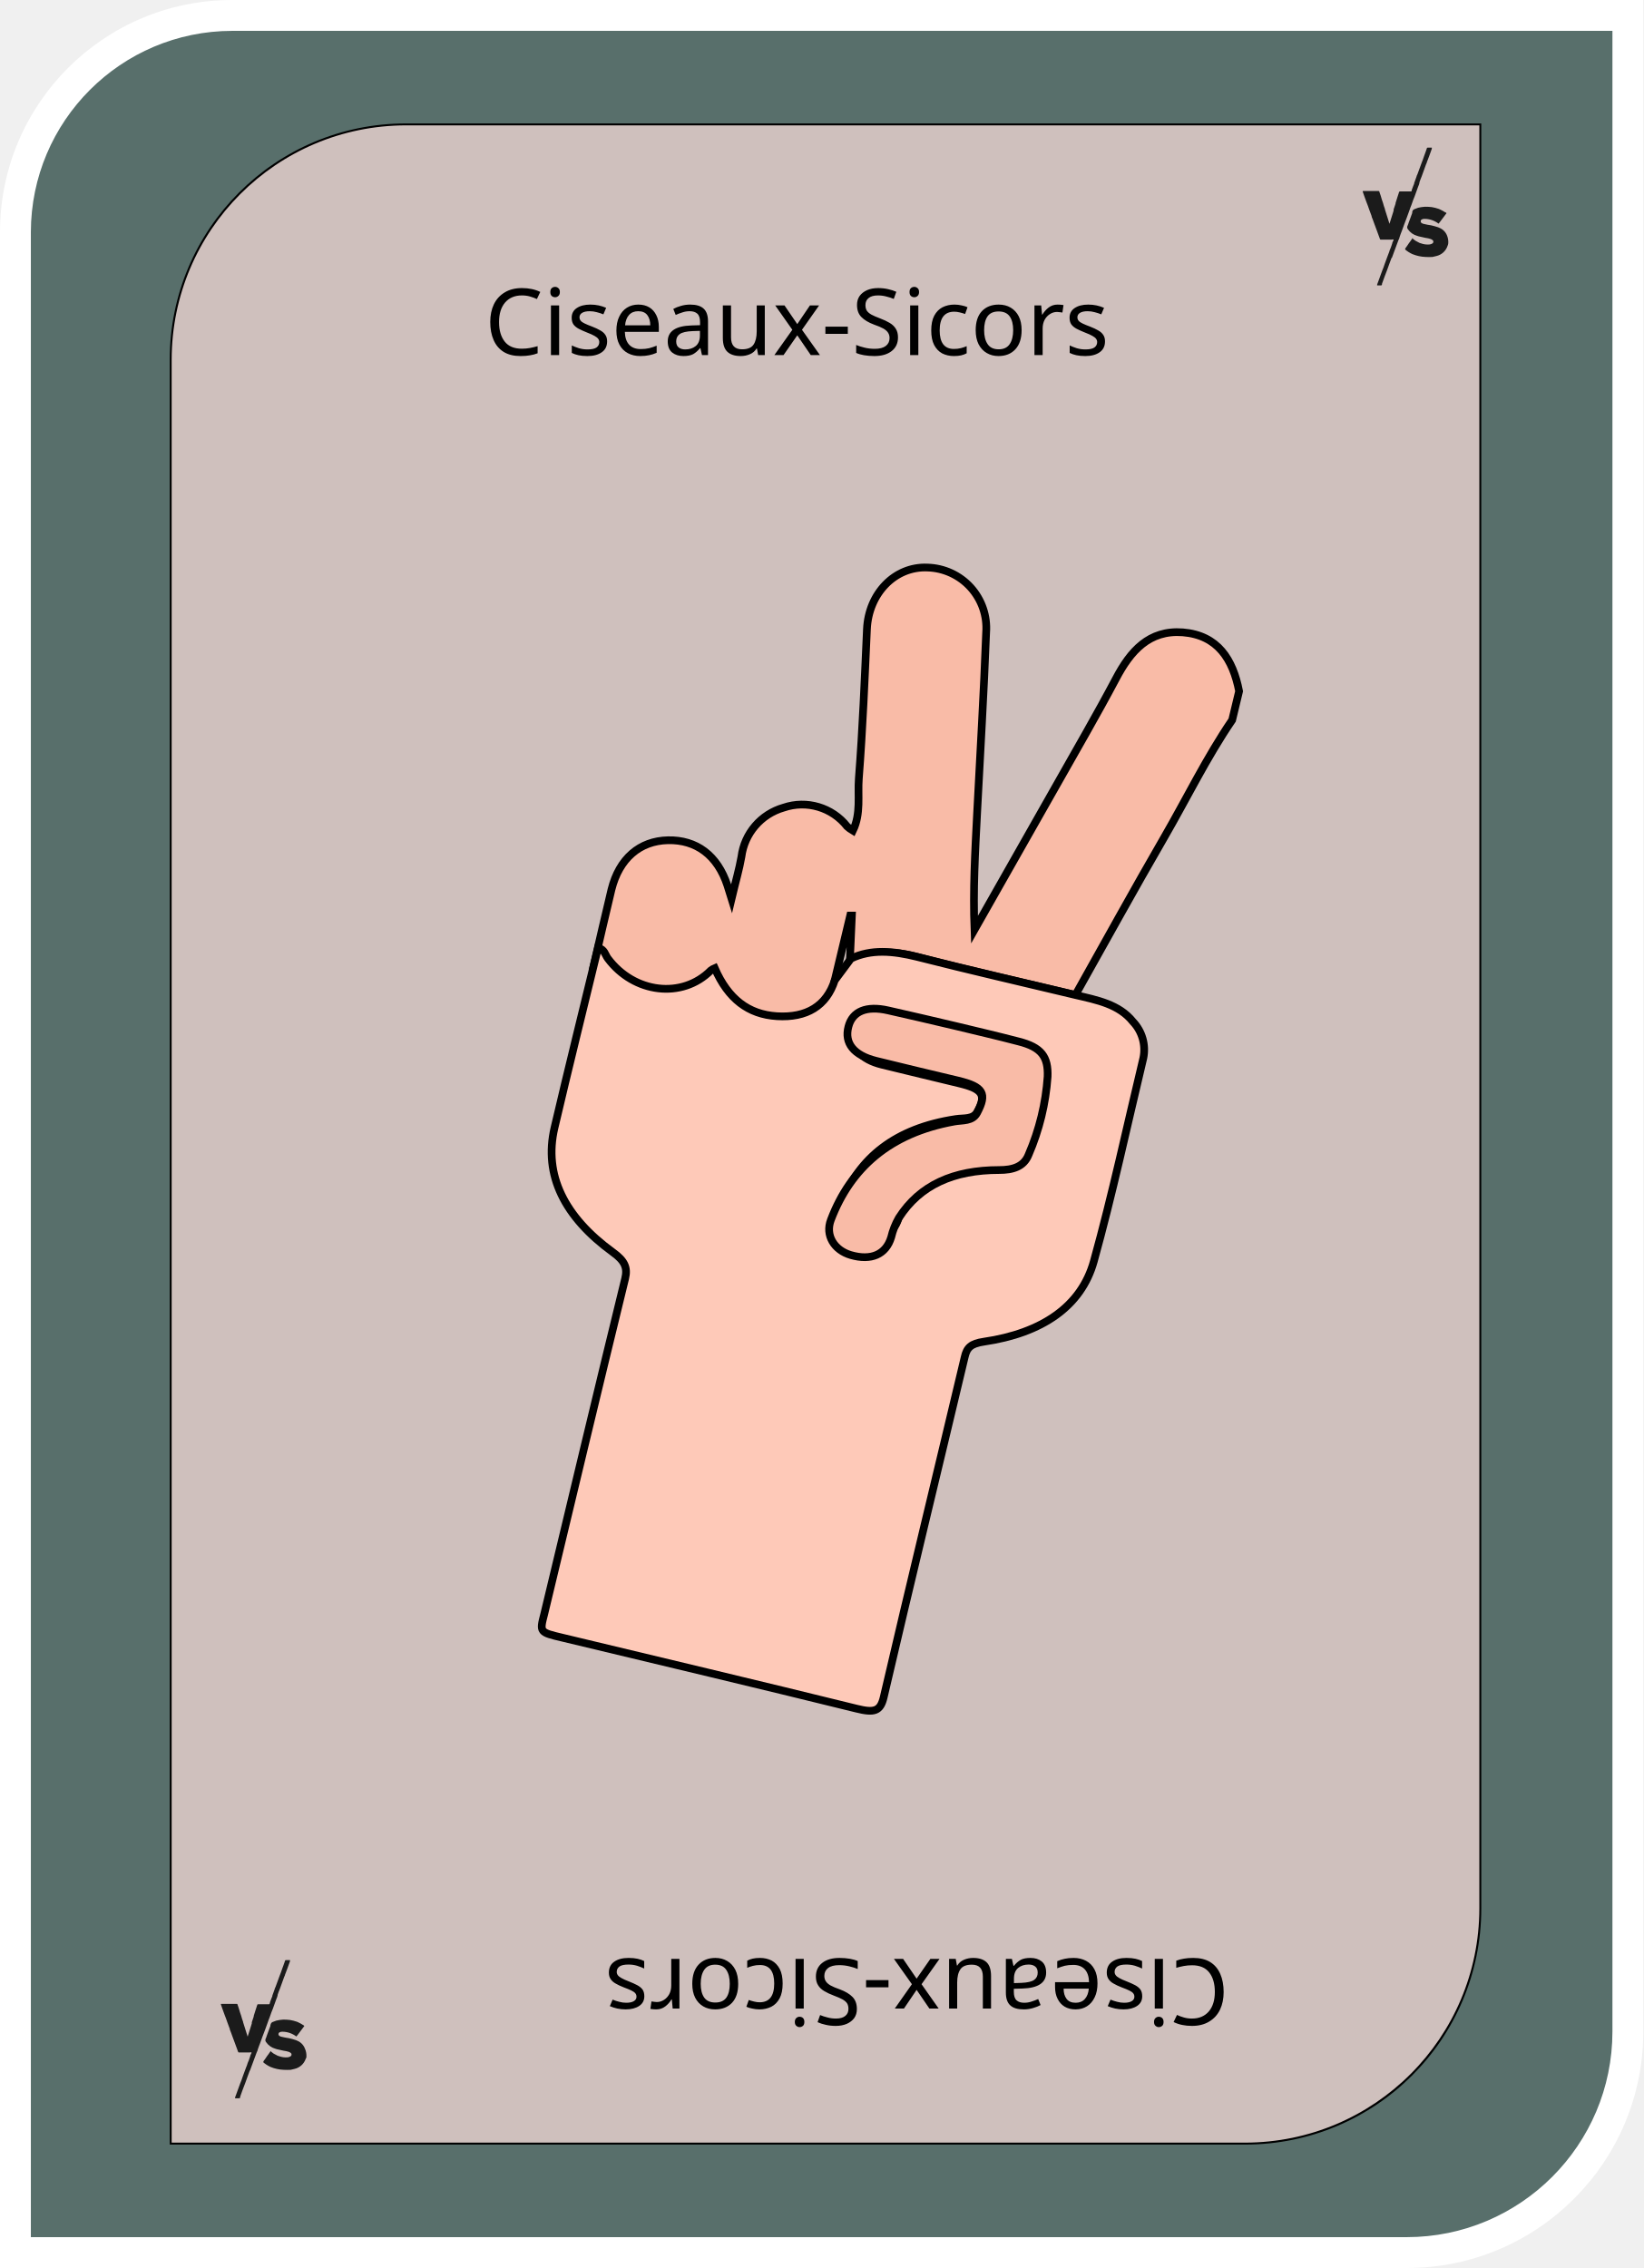
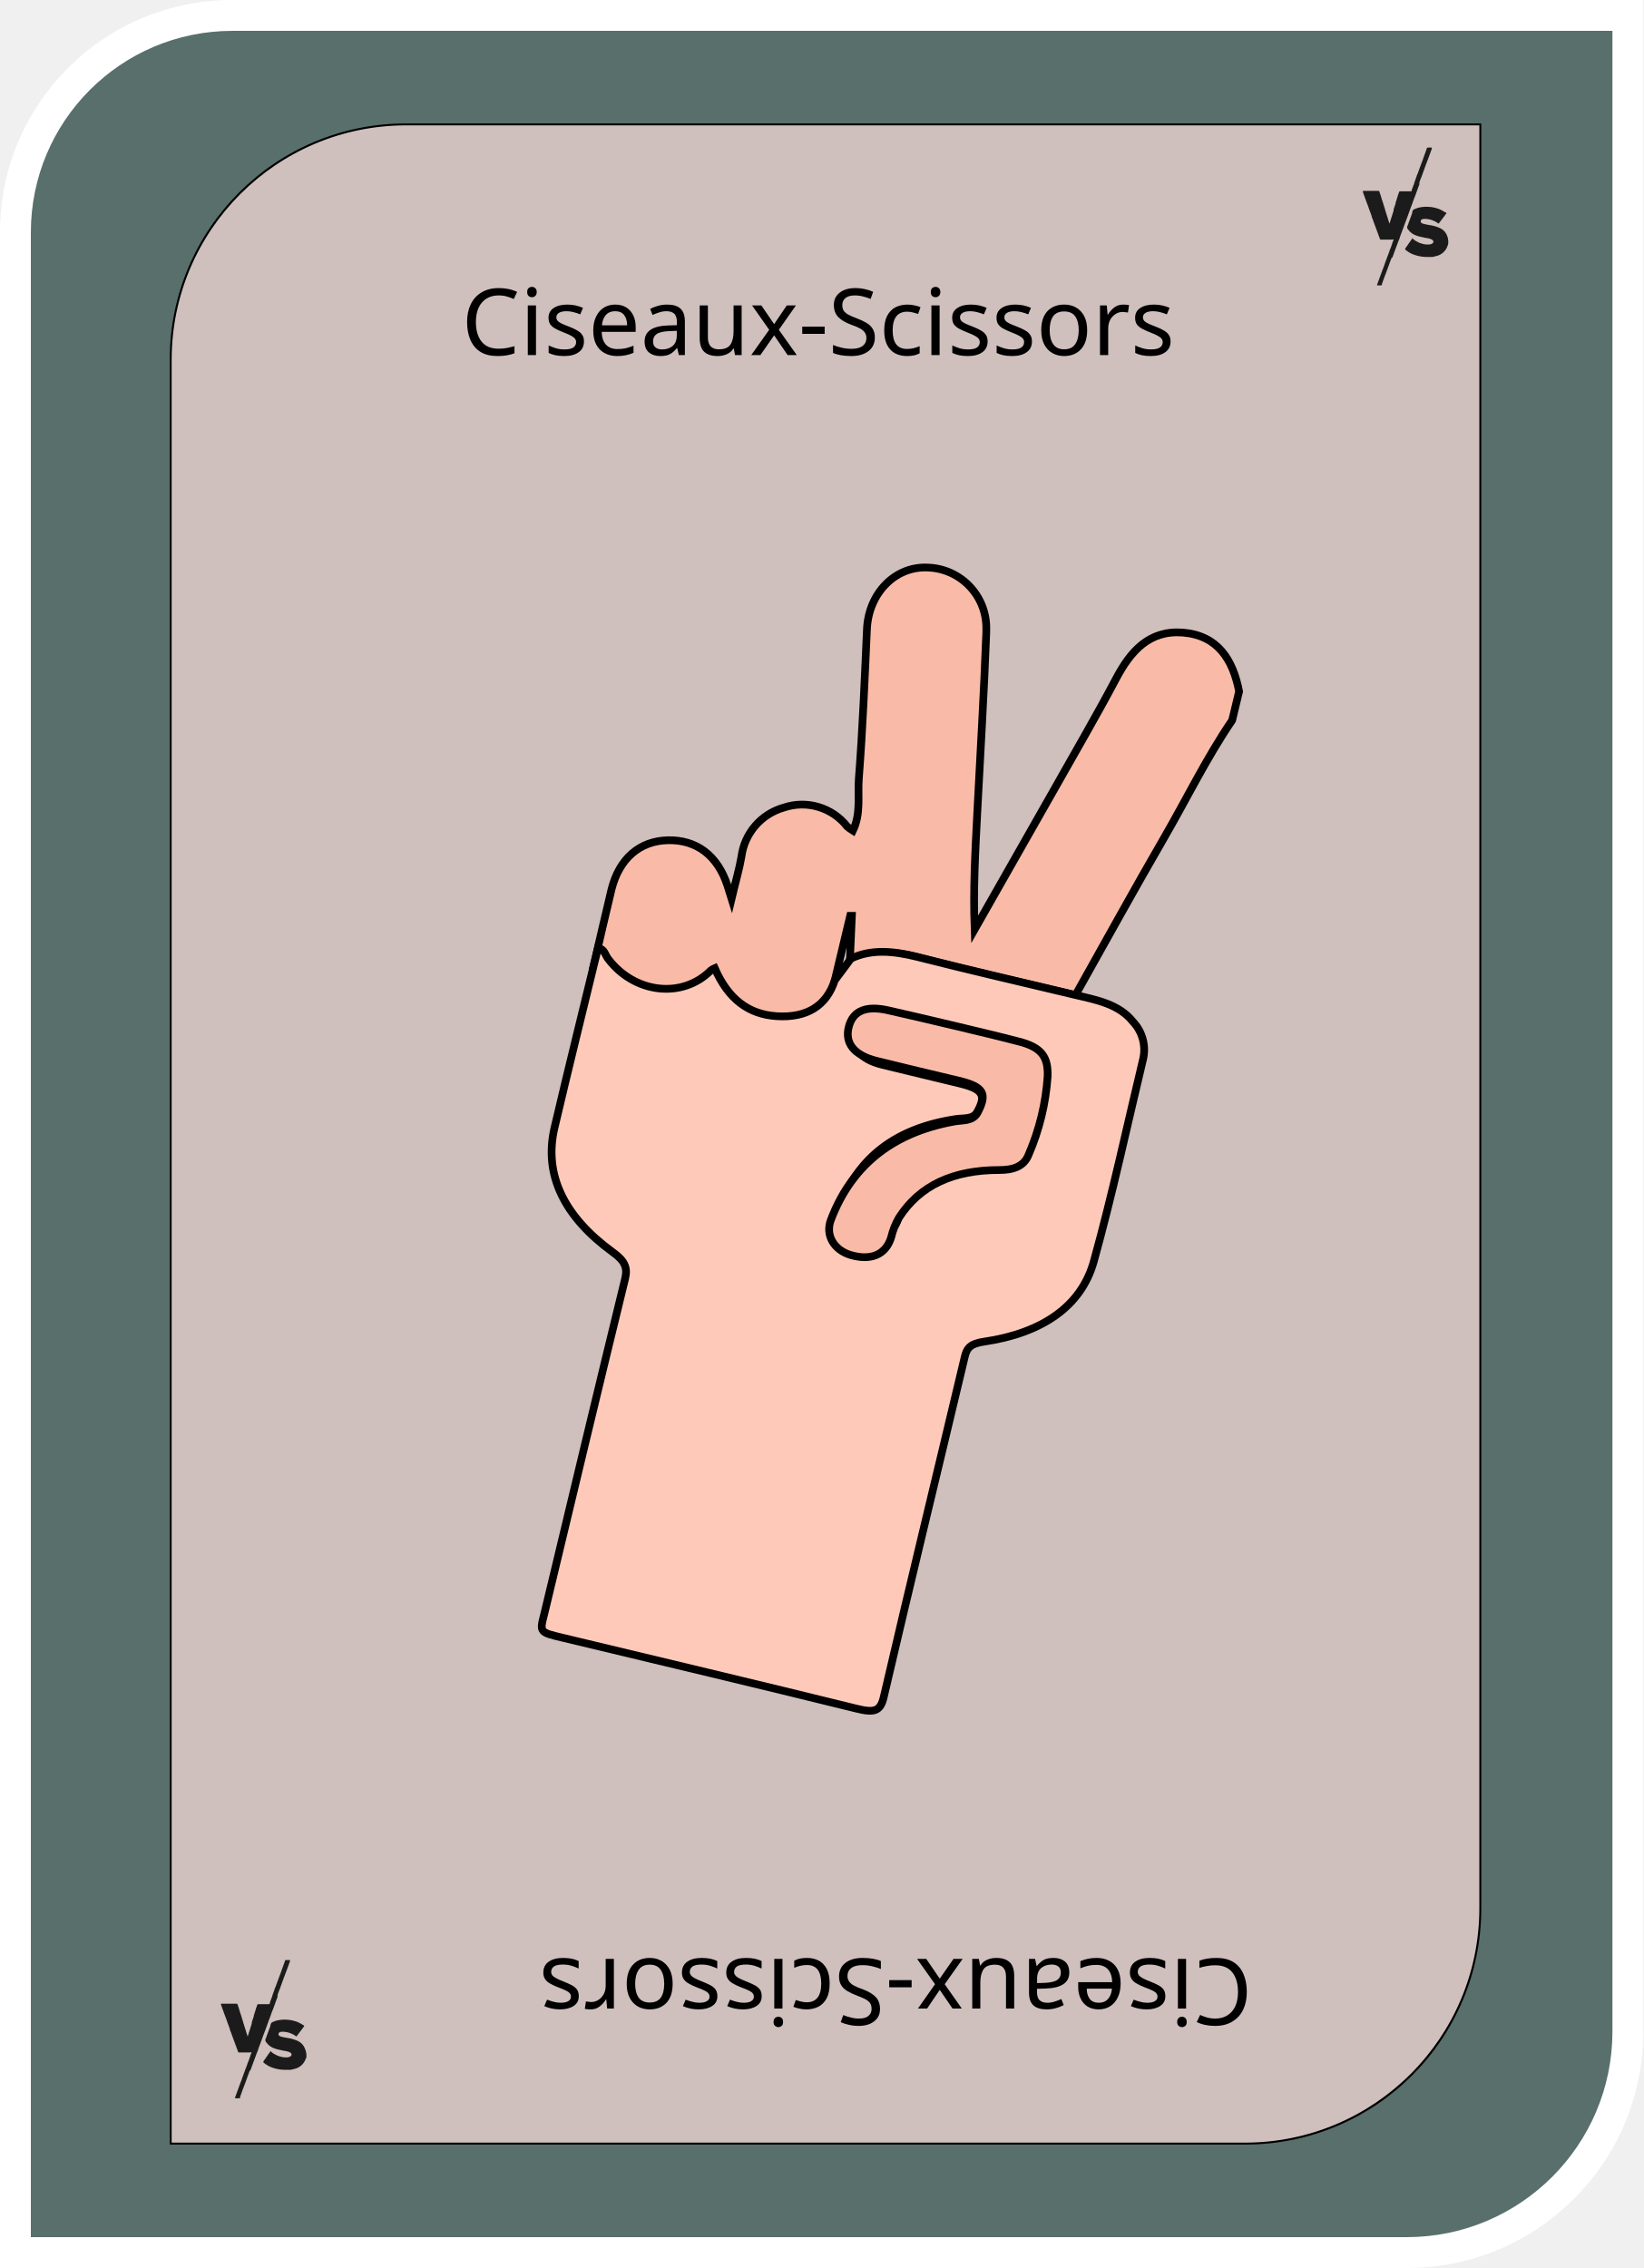
- <svg xmlns="http://www.w3.org/2000/svg" viewBox="0 0 213 294">
+ <svg xmlns="http://www.w3.org/2000/svg" id="Calque_1" data-name="Calque 1" viewBox="0 0 213 294">
  <defs>
-     <style>.cls-1{fill:#586f6b;}.cls-2{fill:#fff;}.cls-3{fill:#cfc0bd;}.cls-4{font-size:12px;font-family:SegoeScript, Segoe Script;}.cls-5{fill:#f9bba7;}.cls-5,.cls-6{stroke:#000;stroke-miterlimit:10;}.cls-6{fill:#fec9b8;}.cls-7{fill:#1b1b1b;}</style>
+     <style>.cls-1{fill:#586f6b;}.cls-2{fill:#fff;}.cls-3{fill:#cfc0bd;}.cls-4{isolation:isolate;font-size:12px;font-family:SegoeScript, Segoe Script;}.cls-5{fill:#f9bba7;}.cls-5,.cls-6{stroke:#000;stroke-miterlimit:10;}.cls-6{fill:#fec9b8;}.cls-7{fill:#1b1b1b;}</style>
  </defs>
  <g id="Calque_2" data-name="Calque 2">
-     <g id="Calque_1-2" data-name="Calque 1">
-       <path class="cls-1" d="M2,292V30.09A28.12,28.12,0,0,1,30.09,2H211V263.35A28.68,28.68,0,0,1,182.35,292Z" />
-       <path class="cls-2" d="M209,4V263.35A26.67,26.67,0,0,1,182.35,290H4V30.09A26.13,26.13,0,0,1,30.09,4H209m4-4H30.09A30.09,30.09,0,0,0,0,30.09V294H182.35A30.65,30.65,0,0,0,213,263.35V0Z" />
-       <path class="cls-3" d="M22.12,277.88V46.62a30.54,30.54,0,0,1,30.5-30.5H191.88V247.39a30.53,30.53,0,0,1-30.49,30.49Z" />
-       <path d="M191.75,16.25V247.39a30.4,30.4,0,0,1-30.36,30.36H22.25V46.62A30.4,30.4,0,0,1,52.62,16.25H191.75M192,16H52.62A30.62,30.62,0,0,0,22,46.62V278H161.39A30.6,30.6,0,0,0,192,247.39V16Z" />
-       <text class="cls-4" transform="translate(62.81 46.03)">Ciseaux-Sicors</text>
-       <text class="cls-4" transform="translate(159.34 253.93) rotate(180)">Ciseaux-Sicors</text>
-       <path class="cls-5" d="M76.91,125.36c.78-3.35,1.54-6.71,2.35-10.06,1-4,3.65-6.3,7.32-6.38s6.42,1.94,7.71,5.88l.53,1.7c.53-2.23,1-3.82,1.28-5.42a7.63,7.63,0,0,1,5.48-6.39,7.42,7.42,0,0,1,8.23,2.45,4.75,4.75,0,0,0,.74.54c1.08-2.23.6-4.57.77-6.76.5-6.44.76-12.9,1.05-19.35.2-4.62,3.61-8.18,7.83-8A7.84,7.84,0,0,1,127.82,82c-.29,7.81-.77,15.61-1.17,23.41-.26,5-.54,10-.34,15.11q5.26-9.27,10.52-18.55c2.63-4.66,5.32-9.28,7.82-14,1.88-3.57,4.28-6.33,8.66-6,4.55.37,6.5,3.52,7.3,7.63l-.9,3.74c-3.32,4.87-5.89,10.17-8.83,15.25-3.91,6.75-7.67,13.59-11.49,20.39-6.85-1.64-13.73-3.17-20.54-4.95-3.11-.81-6-.89-8.71.91.09-2.08.19-4.17.28-6.25h-.22l-2.39,10c-1.32,4.36-4,6.59-8,6.55-3.74,0-6.27-2.46-7.76-7.49a3.36,3.36,0,0,0-.53.41c-4,5.09-10.33,4.59-13.47-1.07C77.76,126.46,77.77,125.6,76.91,125.36Z" />
-       <path class="cls-6" d="M110.3,124.26c2.61-1.25,5.44-1,8.55-.23,6.82,1.74,13.69,3.31,20.54,4.95,2.81.66,5.65,1.19,7.47,3.47a5.29,5.29,0,0,1,1.34,4.69c-2.11,8.79-4,17.65-6.42,26.36-1.63,5.87-6.74,9.32-14.24,10.42-1.7.25-2.22.77-2.5,2-3.49,14.69-7.07,29.36-10.49,44.06-.43,1.87-1.23,2.08-3.53,1.51-12.68-3.13-25.39-6.14-38.09-9.19-3-.71-3-.71-2.39-3.06,3.48-14.5,6.94-29,10.49-43.5.35-1.44-.07-2.31-1.59-3.41-6.28-4.57-9-10-7.57-16.13,1.83-7.8,3.76-15.56,5.65-23.34.87.22.9.89,1.26,1.37,3.4,4.56,9.65,5.3,13.36,1.56a2.28,2.28,0,0,1,.5-.29c1.74,4,4.37,6,8.06,6.23,3.87.24,6.43-1.34,7.5-4.65Zm13.54,10c-2.72-.65-5.44-1.32-8.17-1.95s-4.38,0-4.83,1.76.71,3.26,3.46,3.94c3.34.83,6.69,1.61,10,2.42,3.1.74,3.58,1.53,2.37,3.7-.53,1-1.76.78-2.75.93-7.92,1.18-12.59,5.08-14.88,10.91-.69,1.75.47,3.44,2.49,4,2.5.72,4.29,0,4.89-1.91a7.71,7.71,0,0,1,.87-2.21c2.51-3.69,6.59-5.34,12.13-5.22,1.63,0,3-.28,3.56-1.67a24.83,24.83,0,0,0,2.15-8.82c0-2.25-.76-3.34-3.63-4.05C129,135.53,126.41,134.93,123.84,134.31Z" />
-       <path class="cls-5" d="M123.85,133c2.72.66,5.45,1.29,8.16,2,3,.75,3.87,2,3.78,4.56a30.9,30.9,0,0,1-2.46,10.11c-.62,1.6-2.09,2-3.82,2-5.9,0-10.27,1.94-13,6.2a9.44,9.44,0,0,0-1,2.53c-.68,2.23-2.6,3.06-5.24,2.29-2.14-.63-3.34-2.55-2.57-4.56,2.55-6.7,7.59-11.24,16-12.75,1.07-.19,2.36,0,2.95-1.12,1.33-2.5.83-3.39-2.45-4.18-3.55-.85-7.1-1.68-10.63-2.56-2.91-.72-4.16-2.29-3.6-4.43.51-2,2.34-2.76,5.16-2.11S121,132.31,123.85,133Z" />
-       <path class="cls-7" d="M187.72,31.54c0,.11-.05.22-.09.33a2,2,0,0,1-1.45,1.32l-.51.12a8.83,8.83,0,0,1-.89,0,5,5,0,0,1-1.71-.37,4.07,4.07,0,0,1-.93-.59l0,0c0-.06,0-.09,0-.14a8,8,0,0,0,.47-.67c.15-.19.29-.39.42-.59s.07,0,.1,0a2.61,2.61,0,0,0,.7.45,1,1,0,0,0,.34.14,2.52,2.52,0,0,0,1.12.15.78.78,0,0,0,.37-.13.27.27,0,0,0,0-.46.72.72,0,0,0-.19-.11,3.72,3.72,0,0,0-.72-.16l-.89-.2-.15-.05a2.14,2.14,0,0,1-1.22-.86.41.41,0,0,1-.05-.45,2.13,2.13,0,0,0,.14-.38q.18-.45.33-.9l.14-.38,0-.09c0-.17.1-.33.27-.4l.5-.19a5.31,5.31,0,0,1,.89-.13,6.64,6.64,0,0,1,.89.05,5.54,5.54,0,0,1,.89.23l.14.06a5.07,5.07,0,0,1,.72.4l.05,0c.11.06.11.12,0,.22l-.75,1c-.07.06-.11.17-.19.23a3,3,0,0,0-1.78-.62.7.7,0,0,0-.4.08.27.27,0,0,0,0,.47.69.69,0,0,0,.28.11c.31.08.62.13.94.18a8.5,8.5,0,0,1,.9.25l.16.07a1.77,1.77,0,0,1,1,1A2.22,2.22,0,0,1,187.72,31.54Z" />
-       <path class="cls-7" d="M180.32,33.56l-.23.62-.31.86c-.23.58-.44,1.16-.65,1.75a.19.19,0,0,0,0,.08c0,.11-.09.13-.18.13h-.32c-.16,0-.16,0-.11-.17h0l.12-.32.51-1.4c.13-.3.24-.61.34-.92s.32-.84.47-1.27a2.84,2.84,0,0,0,.17-.49,5,5,0,0,0,.25-.64,1,1,0,0,0,.08-.24c0-.1.07-.19.1-.28s.11-.15.06-.21-.15,0-.24,0H179a.12.12,0,0,1-.14-.09c-.14-.4-.29-.8-.44-1.2l-.32-.86c-.1-.27-.19-.55-.31-.82l0-.07-.33-.89c-.1-.32-.23-.64-.35-.95s-.2-.54-.29-.8-.11-.31-.16-.46-.06-.16.11-.16h1.9c.07,0,.1,0,.12.1l.18.53c.08.3.18.61.29.91a7.24,7.24,0,0,0,.25.79s0,0,0,.05l.59,1.87.45-1.42.09-.3,0-.05,0-.1c.07-.19.13-.39.2-.59a.82.82,0,0,0,.06-.27s0,0,0,0l.27-.85a2.64,2.64,0,0,0,.1-.3c0-.08.06-.15.08-.23s.05-.09.12-.09h1.38s.08,0,.09,0a.55.55,0,0,0,.06-.22l0,0c.07-.19.15-.37.21-.56s.11-.18.09-.29l0,0c.11-.29.21-.57.31-.86,0-.09.08-.19.11-.28l.54-1.47c.12-.29.22-.58.32-.88s.25-.64.36-1c0-.08.06-.12.16-.11h.49a.29.29,0,0,1,0,.14c-.11.3-.22.59-.32.89s-.23.58-.33.87c0,.09-.07.18-.1.26l-.56,1.55c-.11.26-.21.53-.3.8a.36.36,0,0,0,0,.11.3.3,0,0,0-.05.15l-.12.3-.14.39-.31.86c-.13.29-.23.58-.33.87l-.07.2c-.1.22-.17.45-.25.67l-.34.94c-.23.58-.44,1.17-.65,1.75-.12.29-.22.58-.32.87,0,.13-.11.26-.15.4-.18.47-.35.94-.52,1.4-.11.29-.22.58-.32.87C180.38,33.38,180.35,33.47,180.32,33.56Z" />
-       <path class="cls-7" d="M39.72,266.54c0,.11,0,.22-.09.33a2,2,0,0,1-1.45,1.32l-.51.12a8.83,8.83,0,0,1-.89,0,5,5,0,0,1-1.71-.37,4.07,4.07,0,0,1-.93-.59l0,0c0-.06,0-.09,0-.14a8,8,0,0,0,.47-.67c.15-.19.29-.39.42-.59s.07,0,.1,0a2.61,2.61,0,0,0,.7.45,1,1,0,0,0,.34.14,2.52,2.52,0,0,0,1.12.15.78.78,0,0,0,.37-.13.27.27,0,0,0,0-.46.72.72,0,0,0-.19-.11,3.72,3.72,0,0,0-.72-.16l-.89-.2-.15-.05a2.14,2.14,0,0,1-1.22-.86.41.41,0,0,1-.05-.45,2.13,2.13,0,0,0,.14-.38q.18-.45.33-.9l.14-.38,0-.09c.05-.17.1-.33.27-.4l.5-.19a5.31,5.31,0,0,1,.89-.13,6.64,6.64,0,0,1,.89.05,5.54,5.54,0,0,1,.89.23l.14.06a5.07,5.07,0,0,1,.72.4l0,0c.11.06.11.12,0,.22l-.75,1c-.07.06-.11.17-.19.23a3,3,0,0,0-1.78-.62.7.7,0,0,0-.4.08.27.27,0,0,0,0,.47.69.69,0,0,0,.28.11c.31.08.62.13.94.18a8.5,8.5,0,0,1,.9.25l.16.07a1.77,1.77,0,0,1,1,1A2.22,2.22,0,0,1,39.72,266.54Z" />
-       <path class="cls-7" d="M32.32,268.56l-.23.62-.31.86c-.23.58-.44,1.16-.65,1.75a.19.19,0,0,0,0,.08c0,.11-.09.13-.18.13H30.6c-.16,0-.16,0-.11-.17h0l.12-.32.51-1.4c.13-.3.24-.61.34-.92s.32-.84.47-1.27a2.84,2.84,0,0,0,.17-.49,5,5,0,0,0,.25-.64,1,1,0,0,0,.08-.24c0-.1.07-.19.1-.28s.11-.15.06-.21-.15,0-.24,0H31a.12.12,0,0,1-.14-.09c-.14-.4-.29-.8-.44-1.2l-.32-.86c-.1-.27-.19-.55-.31-.82l0-.07-.33-.89c-.1-.32-.23-.64-.35-.95s-.2-.54-.29-.8-.11-.31-.16-.46-.06-.16.11-.16h1.9c.07,0,.1,0,.12.1l.18.53c.08.3.18.61.29.91a7.24,7.24,0,0,0,.25.79s0,0,0,.05l.59,1.87.45-1.42.09-.3,0-.05,0-.1c.07-.19.13-.39.2-.59a.82.82,0,0,0,.06-.27s0,0,0,0l.27-.85a2.64,2.64,0,0,0,.1-.3c0-.08.06-.15.08-.23s0-.09.12-.09h1.38s.08,0,.09-.05a.55.55,0,0,0,.06-.22l0,0c.07-.19.15-.37.21-.56s.11-.18.09-.29l0,0c.11-.29.21-.57.31-.86,0-.09.08-.19.11-.28l.54-1.47c.12-.29.22-.58.32-.88s.25-.64.36-1c0-.08.06-.12.16-.11h.49a.29.29,0,0,1,0,.14c-.11.3-.22.59-.32.89s-.23.58-.33.87c0,.09-.07.18-.1.26l-.56,1.55c-.11.26-.21.53-.3.8a.36.36,0,0,0,0,.11.3.3,0,0,0-.05.15l-.12.3-.14.39-.31.86c-.13.29-.23.58-.33.87l-.07.2c-.1.22-.17.45-.25.67l-.34.94c-.23.58-.44,1.17-.65,1.75-.12.29-.22.58-.32.87,0,.13-.11.26-.15.4-.18.47-.35.94-.52,1.4-.11.29-.22.58-.32.87C32.38,268.38,32.35,268.47,32.32,268.56Z" />
+     <g id="Calque_1-2" data-name="Calque 1-2">
+       <path class="cls-1" d="M3,292V30.09A28.12,28.12,0,0,1,31.09,2H212V263.35A28.68,28.68,0,0,1,183.35,292Z" transform="translate(-1)" />
+       <path class="cls-2" d="M210,4V263.35A26.67,26.67,0,0,1,183.35,290H5V30.09A26.13,26.13,0,0,1,31.09,4H210m4-4H31.09A30.09,30.09,0,0,0,1,30.09H1V294H183.35A30.65,30.65,0,0,0,214,263.35Z" transform="translate(-1)" />
+       <path class="cls-3" d="M23.12,277.88V46.62a30.53,30.53,0,0,1,30.5-30.5H192.88V247.39a30.53,30.53,0,0,1-30.49,30.49Z" transform="translate(-1)" />
+       <path d="M192.75,16.25V247.39a30.4,30.4,0,0,1-30.36,30.36H23.25V46.62A30.4,30.4,0,0,1,53.62,16.25H192.75M193,16H53.62A30.62,30.62,0,0,0,23,46.62V278H162.39A30.6,30.6,0,0,0,193,247.41V16Z" transform="translate(-1)" />
+       <text class="cls-4" transform="translate(59.81 46.03)">Ciseaux-Scissors</text>
+       <text class="cls-4" transform="translate(162.34 253.93) rotate(180)">Ciseaux-Scissors</text>
+       <path class="cls-5" d="M77.91,125.36c.78-3.35,1.54-6.71,2.35-10.06,1-4,3.65-6.3,7.32-6.38s6.42,1.94,7.71,5.88l.53,1.7c.53-2.23,1-3.82,1.28-5.42a7.63,7.63,0,0,1,5.48-6.39,7.43,7.43,0,0,1,8.23,2.45,5.6,5.6,0,0,0,.74.54c1.08-2.23.6-4.57.77-6.76.5-6.44.76-12.9,1.05-19.35.2-4.62,3.61-8.18,7.83-8a7.84,7.84,0,0,1,7.64,8c0,.13,0,.26,0,.39-.29,7.81-.77,15.61-1.17,23.41-.26,5-.54,10-.34,15.11L137.83,102c2.63-4.66,5.32-9.28,7.82-14,1.88-3.57,4.28-6.33,8.66-6,4.55.37,6.5,3.52,7.3,7.63l-.9,3.74c-3.32,4.87-5.89,10.17-8.83,15.25-3.91,6.75-7.67,13.59-11.49,20.39-6.85-1.64-13.73-3.17-20.54-4.95-3.11-.81-6-.89-8.71.91.09-2.08.19-4.17.28-6.25h-.22l-2.39,10c-1.32,4.36-4,6.59-8,6.55-3.74,0-6.27-2.46-7.76-7.49a3.56,3.56,0,0,0-.53.41c-4,5.09-10.33,4.59-13.47-1.07C78.76,126.46,78.77,125.6,77.91,125.36Z" transform="translate(-1)" />
+       <path class="cls-6" d="M111.3,124.26c2.61-1.25,5.44-1,8.55-.23,6.82,1.74,13.69,3.31,20.54,4.95,2.81.66,5.65,1.19,7.47,3.47a5.31,5.31,0,0,1,1.34,4.69c-2.11,8.79-4,17.65-6.42,26.36-1.63,5.87-6.74,9.32-14.24,10.42-1.7.25-2.22.77-2.5,2-3.49,14.69-7.07,29.36-10.49,44.06-.43,1.87-1.23,2.08-3.53,1.51-12.68-3.13-25.39-6.14-38.09-9.19-3-.71-3-.71-2.39-3.06,3.48-14.5,6.94-29,10.49-43.5.35-1.44-.07-2.31-1.59-3.41-6.28-4.57-9-10-7.57-16.13,1.83-7.8,3.76-15.56,5.65-23.34.87.22.9.89,1.26,1.37,3.4,4.56,9.65,5.3,13.36,1.56a2.25,2.25,0,0,1,.5-.29c1.74,4,4.37,6,8.06,6.23,3.87.24,6.43-1.34,7.5-4.65Zm13.54,10c-2.72-.65-5.44-1.32-8.17-1.95s-4.38,0-4.83,1.76.71,3.26,3.46,3.94c3.34.83,6.69,1.61,10,2.42,3.1.74,3.58,1.53,2.37,3.7-.53,1-1.76.78-2.75.93C117,146.24,112.33,150.14,110,156c-.69,1.75.47,3.44,2.49,4,2.5.72,4.29,0,4.89-1.91a7.66,7.66,0,0,1,.87-2.21c2.51-3.69,6.59-5.34,12.13-5.22,1.63,0,3-.28,3.56-1.67a24.89,24.89,0,0,0,2.15-8.82c0-2.25-.76-3.34-3.63-4-2.5-.56-5.09-1.16-7.66-1.78Z" transform="translate(-1)" />
+       <path class="cls-5" d="M124.85,133c2.72.66,5.45,1.29,8.16,2,3,.75,3.87,2,3.78,4.56a30.77,30.77,0,0,1-2.46,10.11c-.62,1.6-2.09,2-3.82,2-5.9,0-10.27,1.94-13,6.2a9.54,9.54,0,0,0-1,2.53c-.68,2.23-2.6,3.06-5.24,2.29-2.14-.63-3.34-2.55-2.57-4.56,2.55-6.7,7.59-11.24,16-12.75,1.07-.19,2.36,0,3-1.12,1.33-2.5.83-3.39-2.45-4.18-3.55-.85-7.1-1.68-10.63-2.56-2.91-.72-4.16-2.29-3.6-4.43s2.34-2.76,5.16-2.11S122,132.31,124.85,133Z" transform="translate(-1)" />
+       <path class="cls-7" d="M188.72,31.54a1,1,0,0,1-.09.33,2,2,0,0,1-1.45,1.32l-.51.12h-.89a5,5,0,0,1-1.71-.37,3.76,3.76,0,0,1-.93-.59h0v-.14c.17-.22.32-.44.47-.67s.29-.39.42-.59.07,0,.1,0a2.46,2.46,0,0,0,.7.45,1,1,0,0,0,.34.14,2.52,2.52,0,0,0,1.12.15.82.82,0,0,0,.37-.13.26.26,0,0,0,.09-.37.2.2,0,0,0-.09-.09.72.72,0,0,0-.19-.11,3.57,3.57,0,0,0-.72-.16l-.89-.2-.15-.05a2.14,2.14,0,0,1-1.22-.86.39.39,0,0,1-.05-.45,1.74,1.74,0,0,0,.14-.38q.18-.45.33-.9l.14-.38v-.09a.43.43,0,0,1,.27-.4l.5-.19a5.31,5.31,0,0,1,.89-.13,6.64,6.64,0,0,1,.89.05,5.54,5.54,0,0,1,.89.23l.14.06a5.07,5.07,0,0,1,.72.4h.05c.11.06.11.12,0,.22l-.75,1c-.07.06-.11.17-.19.23a3,3,0,0,0-1.78-.62.69.69,0,0,0-.4.08.27.27,0,0,0-.1.37.24.24,0,0,0,.1.1.69.69,0,0,0,.28.11c.31.08.62.13.94.18s.6.15.9.25l.16.07a1.76,1.76,0,0,1,1,1A2.19,2.19,0,0,1,188.72,31.54Z" transform="translate(-1)" />
+       <path class="cls-7" d="M181.32,33.56l-.23.62-.31.86c-.23.58-.44,1.16-.65,1.75a.11.11,0,0,0,0,.08c0,.11-.09.13-.18.13h-.32c-.16,0-.16,0-.11-.17h0l.12-.32.51-1.4c.13-.3.24-.61.34-.92s.32-.84.47-1.27a2.84,2.84,0,0,0,.17-.49,5,5,0,0,0,.25-.64,1.13,1.13,0,0,0,.08-.24.94.94,0,0,1,.1-.28c0-.09.11-.15.06-.21s-.15,0-.24,0H180a.12.12,0,0,1-.14-.09c-.14-.4-.29-.8-.44-1.2l-.32-.86c-.1-.27-.19-.55-.31-.82V28l-.33-.89c-.1-.32-.23-.64-.35-.95s-.2-.54-.29-.8l-.16-.46c0-.15-.06-.16.11-.16h1.9c.07,0,.1,0,.12.1l.18.53c.08.3.18.61.29.91a7.24,7.24,0,0,0,.25.79v.05L181.1,29l.45-1.42.09-.3v-.15c.07-.19.13-.39.2-.59a.66.66,0,0,0,.06-.27h0l.27-.85c0-.1.07-.2.1-.3s.06-.15.08-.23.05-.09.12-.09h1.47a.43.43,0,0,0,.06-.22h0c.07-.19.15-.37.21-.56s.11-.18.09-.29h0c.11-.29.21-.57.31-.86,0-.09.08-.19.11-.28l.54-1.47c.12-.29.22-.58.32-.88s.25-.64.36-1c0-.08.06-.12.16-.11h.49a.33.33,0,0,1,0,.14c-.11.3-.22.59-.32.89s-.23.58-.33.87a.82.82,0,0,1-.1.26l-.56,1.55c-.11.26-.21.53-.3.8a.21.21,0,0,0,0,.11.27.27,0,0,0,0,.15l-.12.3-.14.39-.31.86c-.13.29-.23.58-.33.87l-.07.2c-.1.22-.17.45-.25.67l-.34.94c-.23.58-.44,1.17-.65,1.75-.12.29-.22.58-.32.87,0,.13-.11.26-.15.4-.18.47-.35.94-.52,1.4-.11.29-.22.58-.32.87C181.38,33.38,181.35,33.47,181.32,33.56Z" transform="translate(-1)" />
+       <path class="cls-7" d="M40.72,266.54a.46.46,0,0,1-.09.33,2,2,0,0,1-1.45,1.32l-.51.12h-.89a5,5,0,0,1-1.71-.37,3.76,3.76,0,0,1-.93-.59h0v-.14c.17-.22.32-.44.47-.67s.29-.39.42-.59.07,0,.1,0a2.46,2.46,0,0,0,.7.45,1,1,0,0,0,.34.14,2.52,2.52,0,0,0,1.12.15.82.82,0,0,0,.37-.13.26.26,0,0,0,.09-.37.2.2,0,0,0-.09-.09.72.72,0,0,0-.19-.11,3.57,3.57,0,0,0-.72-.16l-.89-.2-.15-.05a2.14,2.14,0,0,1-1.22-.86.39.39,0,0,1-.05-.45,1.74,1.74,0,0,0,.14-.38q.18-.45.33-.9l.14-.38v-.09c.05-.17.1-.33.27-.4l.5-.19a5.31,5.31,0,0,1,.89-.13,6.64,6.64,0,0,1,.89.05,5.54,5.54,0,0,1,.89.23l.14.06a5.07,5.07,0,0,1,.72.4h0c.11.06.11.12,0,.22l-.75,1c-.07.06-.11.17-.19.23a3,3,0,0,0-1.78-.62.69.69,0,0,0-.4.08.27.27,0,0,0-.1.37.24.24,0,0,0,.1.1.69.69,0,0,0,.28.11c.31.08.62.13.94.18s.6.15.9.25l.16.07a1.76,1.76,0,0,1,1,1A2.21,2.21,0,0,1,40.72,266.54Z" transform="translate(-1)" />
+       <path class="cls-7" d="M33.32,268.56l-.23.62-.31.86c-.23.58-.44,1.16-.65,1.75a.11.11,0,0,0,0,.08c0,.11-.09.13-.18.13H31.6c-.16,0-.16,0-.11-.17h0l.12-.32.51-1.4c.13-.3.24-.61.34-.92s.32-.84.47-1.27a2.84,2.84,0,0,0,.17-.49,5,5,0,0,0,.25-.64,1.13,1.13,0,0,0,.08-.24.94.94,0,0,1,.1-.28c0-.09.11-.15.06-.21s-.15,0-.24,0H32a.12.12,0,0,1-.14-.09c-.14-.4-.29-.8-.44-1.2l-.32-.86c-.1-.27-.19-.55-.31-.82V263l-.33-.89c-.1-.32-.23-.64-.35-.95s-.2-.54-.29-.8l-.16-.46c-.05-.15-.06-.16.11-.16h1.9c.07,0,.1,0,.12.1l.18.53c.08.3.18.61.29.91a7.24,7.24,0,0,0,.25.79v.05L33.1,264l.45-1.42.09-.3v-.15c.07-.19.13-.39.2-.59a.66.66,0,0,0,.06-.27h0l.27-.85c0-.1.07-.2.1-.3s.06-.15.08-.23,0-.09.12-.09h1.38s.08,0,.09-.05a.43.43,0,0,0,.06-.22h0c.07-.19.15-.37.21-.56s.11-.18.09-.29h0c.11-.29.21-.57.31-.86,0-.09.08-.19.11-.28l.54-1.47c.12-.29.22-.58.32-.88s.25-.64.36-1c0-.08.06-.12.16-.11h.49a.33.33,0,0,1,0,.14c-.11.3-.22.59-.32.89s-.23.58-.33.87a.82.82,0,0,1-.1.26l-.56,1.55c-.11.26-.21.53-.3.8a.21.21,0,0,0,0,.11.27.27,0,0,0,0,.15l-.12.3-.14.39-.31.86c-.13.29-.23.58-.33.87l-.07.2c-.1.22-.17.45-.25.67l-.34.94c-.23.58-.44,1.17-.65,1.75-.12.29-.22.58-.32.87,0,.13-.11.26-.15.4-.18.47-.35.94-.52,1.4-.11.29-.22.58-.32.87C33.38,268.38,33.35,268.47,33.32,268.56Z" transform="translate(-1)" />
    </g>
  </g>
</svg>
